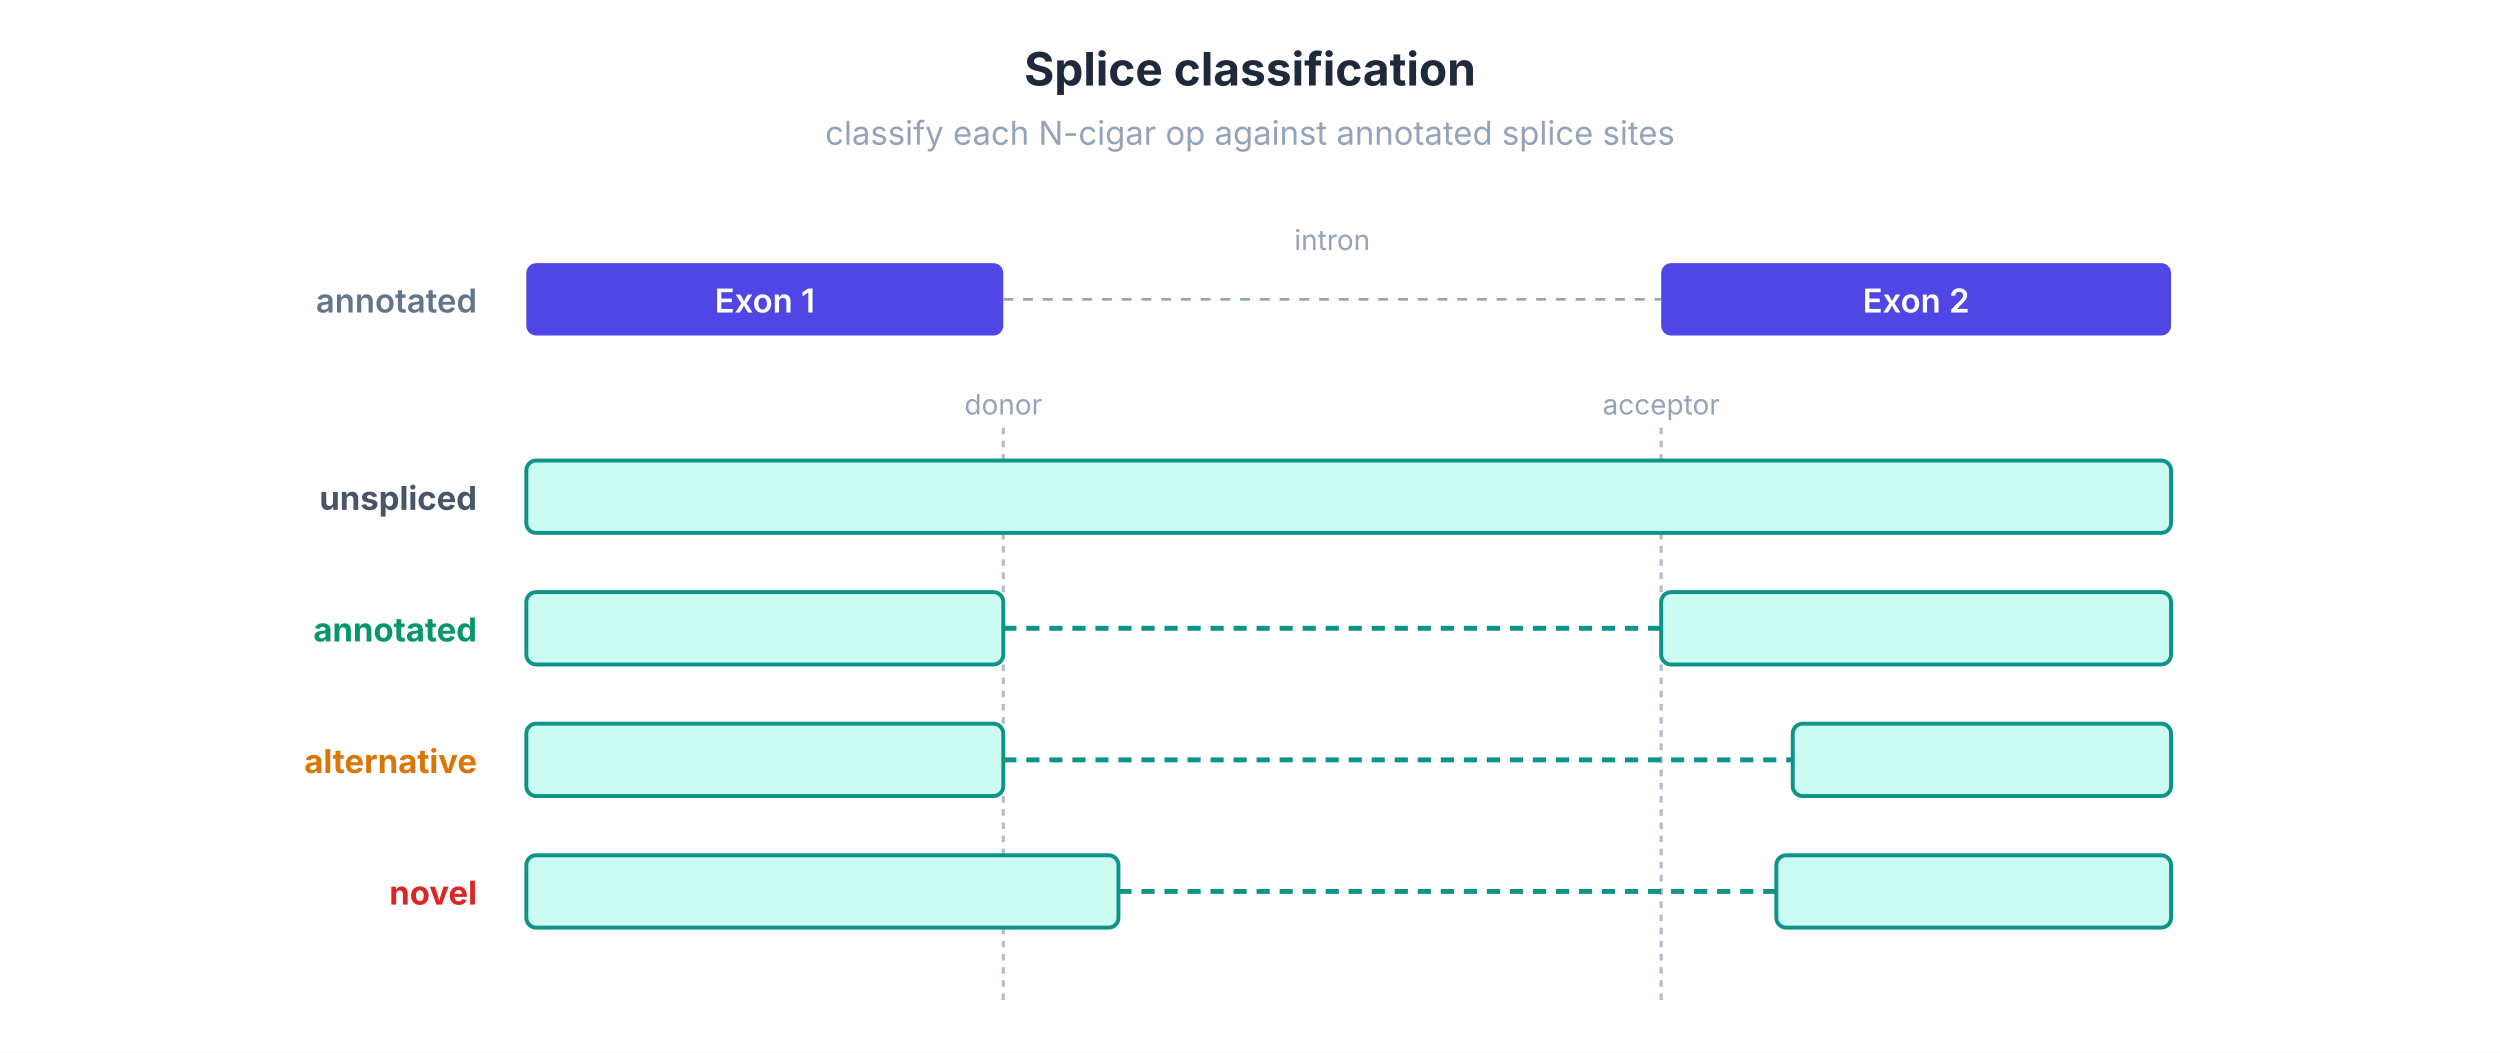
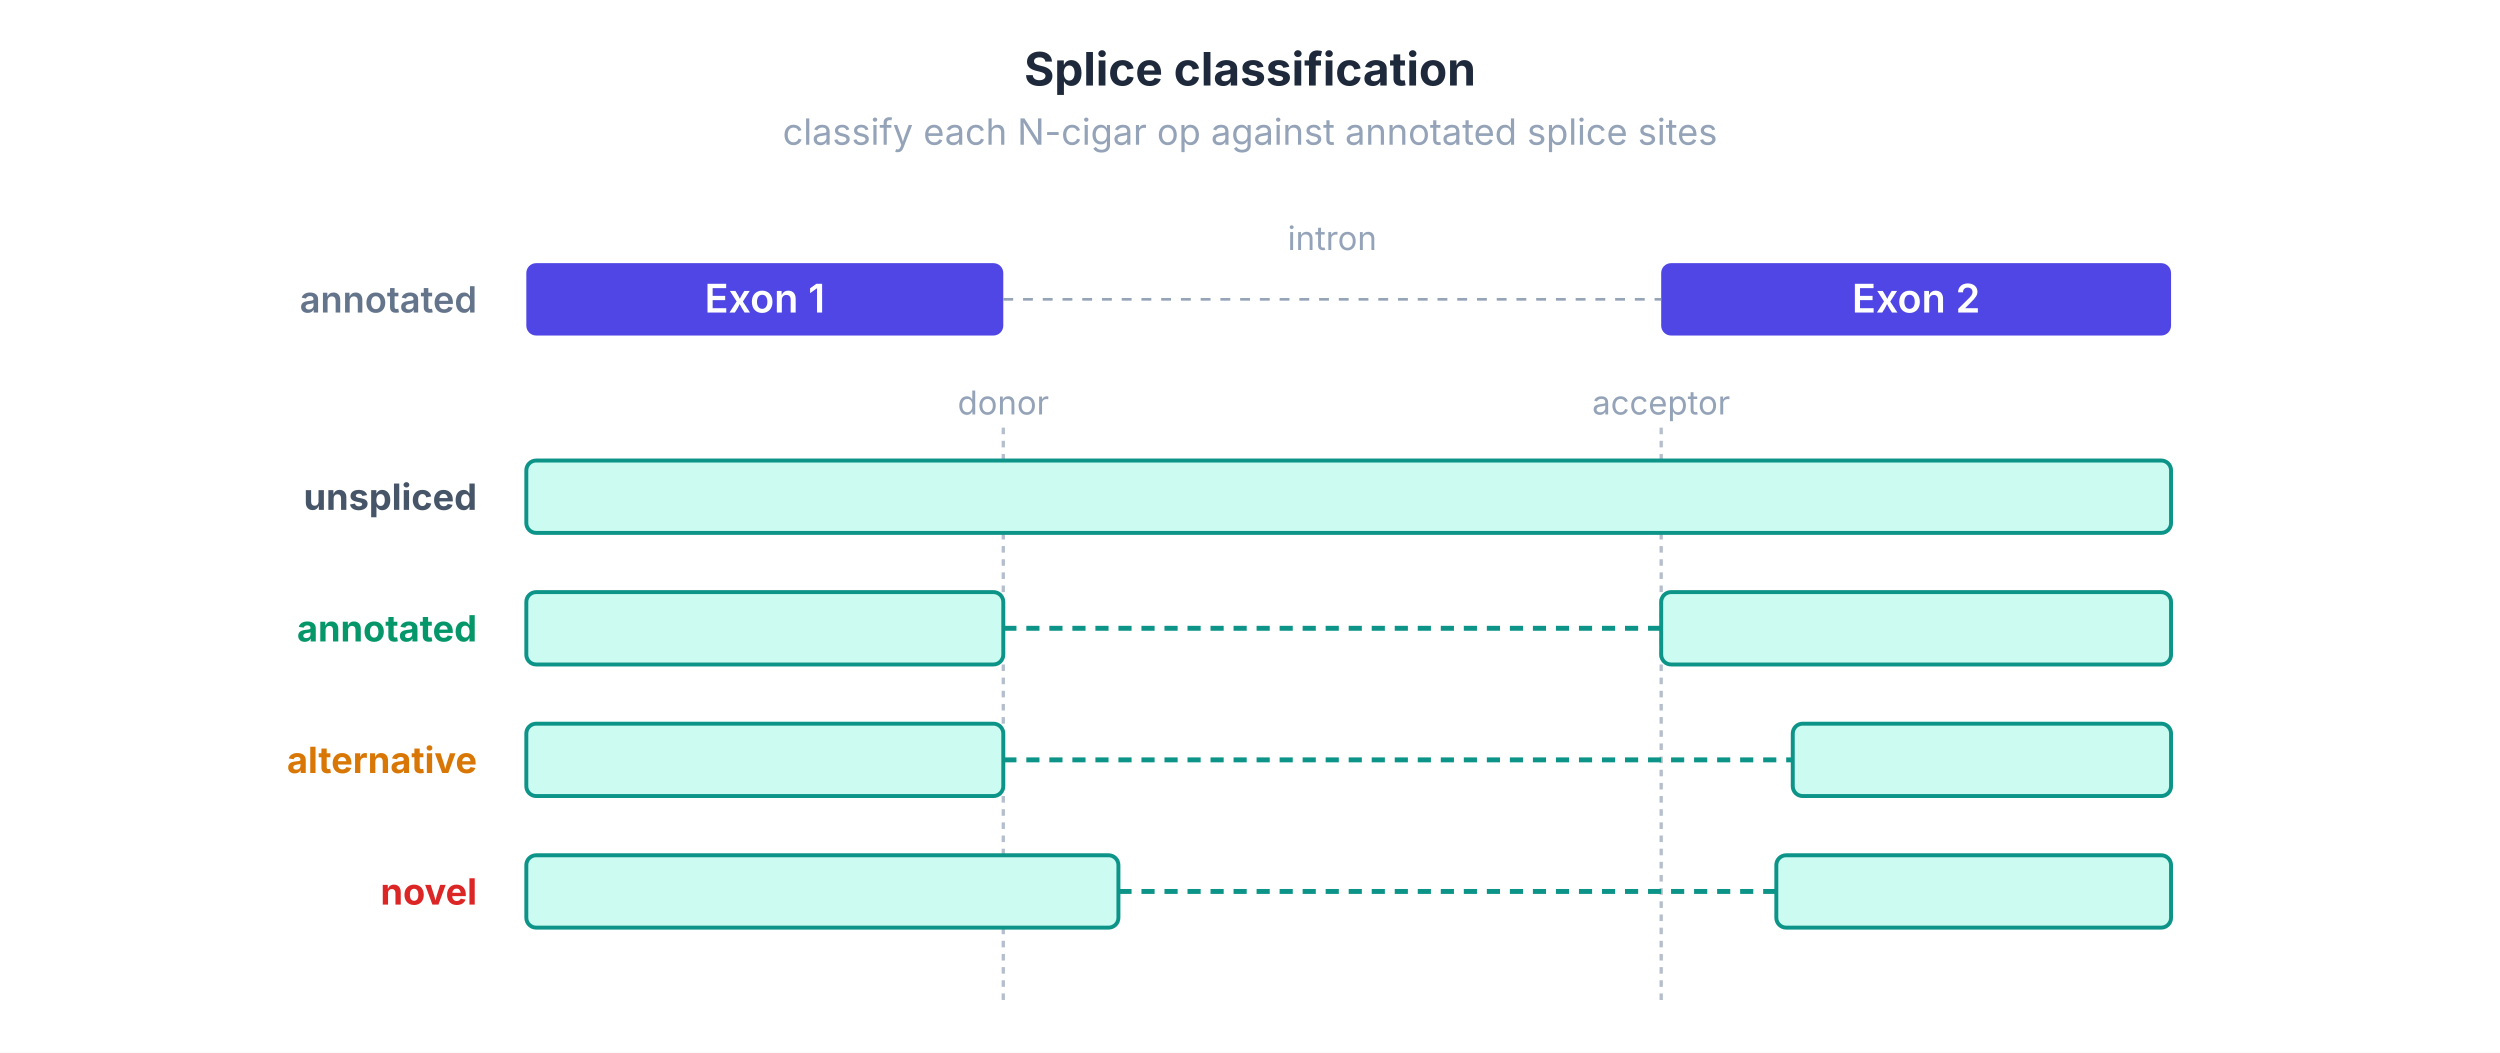
<svg xmlns="http://www.w3.org/2000/svg" width="760" height="320" viewBox="0 0 760 320">
  <rect fill="#ffffff" width="760" height="320" />
  <g font-family="Inter, Helvetica Neue, Helvetica, Arial, sans-serif">
    <text fill="#1e293b" font-size="14" font-weight="700" text-anchor="middle" x="380.0" y="26">Splice classification</text>
-     <text fill="#94a3b8" font-size="10" font-weight="400" text-anchor="middle" x="380.0" y="44">classify each N-cigar op against annotated splice sites</text>
-     <text fill="#64748b" font-size="10" font-weight="600" text-anchor="end" x="145" y="95.0">annotated</text>
+     <text fill="#94a3b8" font-size="11" font-weight="400" text-anchor="middle" x="380.0" y="44">classify each N-cigar op against annotated splice sites</text>
+     <text fill="#64748b" font-size="11" font-weight="600" text-anchor="end" x="145" y="95.0">annotated</text>
    <rect x="160" y="80" width="145" height="22" rx="3" fill="#4f46e5" />
-     <text fill="#ffffff" font-size="10" font-weight="600" text-anchor="middle" x="232.5" y="95.0">Exon 1</text>
+     <text fill="#ffffff" font-size="12" font-weight="600" text-anchor="middle" x="232.5" y="95.0">Exon 1</text>
    <rect x="505" y="80" width="155" height="22" rx="3" fill="#4f46e5" />
-     <text fill="#ffffff" font-size="10" font-weight="600" text-anchor="middle" x="582.5" y="95.0">Exon 2</text>
+     <text fill="#ffffff" font-size="12" font-weight="600" text-anchor="middle" x="582.5" y="95.0">Exon 2</text>
    <line x1="305" x2="505" y1="91.0" y2="91.0" stroke="#94a3b8" stroke-width="0.8" stroke-dasharray="3,3" />
-     <text fill="#94a3b8" font-size="8.5" font-weight="400" text-anchor="middle" x="405.0" y="76">intron</text>
+     <text fill="#94a3b8" font-size="10" font-weight="400" text-anchor="middle" x="405.0" y="76">intron</text>
    <line x1="305" x2="305" y1="130" y2="305" stroke="#94a3b8" stroke-width="1" stroke-dasharray="2,2" opacity="0.7" />
    <line x1="505" x2="505" y1="130" y2="305" stroke="#94a3b8" stroke-width="1" stroke-dasharray="2,2" opacity="0.7" />
-     <text fill="#475569" font-size="10" font-weight="700" text-anchor="end" x="145" y="155.0">unspliced</text>
+     <text fill="#475569" font-size="11" font-weight="700" text-anchor="end" x="145" y="155.0">unspliced</text>
    <rect x="160" y="140" width="500" height="22" rx="3" fill="#ccfbf1" stroke="#0d9488" stroke-width="1.2" />
-     <text fill="#059669" font-size="10" font-weight="700" text-anchor="end" x="145" y="195.0">annotated</text>
+     <text fill="#059669" font-size="11" font-weight="700" text-anchor="end" x="145" y="195.0">annotated</text>
    <rect x="160" y="180" width="145" height="22" rx="3" fill="#ccfbf1" stroke="#0d9488" stroke-width="1.2" />
    <rect x="505" y="180" width="155" height="22" rx="3" fill="#ccfbf1" stroke="#0d9488" stroke-width="1.2" />
    <line x1="305" x2="505" y1="191.0" y2="191.0" stroke="#0d9488" stroke-width="1.5" stroke-dasharray="4,3" />
-     <text fill="#d97706" font-size="10" font-weight="700" text-anchor="end" x="145" y="235.0">alternative</text>
+     <text fill="#d97706" font-size="11" font-weight="700" text-anchor="end" x="145" y="235.0">alternative</text>
    <rect x="160" y="220" width="145" height="22" rx="3" fill="#ccfbf1" stroke="#0d9488" stroke-width="1.2" />
    <rect x="545" y="220" width="115" height="22" rx="3" fill="#ccfbf1" stroke="#0d9488" stroke-width="1.2" />
    <line x1="305" x2="545" y1="231.0" y2="231.0" stroke="#0d9488" stroke-width="1.5" stroke-dasharray="4,3" />
-     <text fill="#dc2626" font-size="10" font-weight="700" text-anchor="end" x="145" y="275.0">novel</text>
+     <text fill="#dc2626" font-size="11" font-weight="700" text-anchor="end" x="145" y="275.0">novel</text>
    <rect x="160" y="260" width="180" height="22" rx="3" fill="#ccfbf1" stroke="#0d9488" stroke-width="1.2" />
    <rect x="540" y="260" width="120" height="22" rx="3" fill="#ccfbf1" stroke="#0d9488" stroke-width="1.2" />
    <line x1="340" x2="540" y1="271.0" y2="271.0" stroke="#0d9488" stroke-width="1.5" stroke-dasharray="4,3" />
-     <text fill="#94a3b8" font-size="8.5" font-weight="400" text-anchor="middle" x="305" y="126">donor</text>
-     <text fill="#94a3b8" font-size="8.5" font-weight="400" text-anchor="middle" x="505" y="126">acceptor</text>
+     <text fill="#94a3b8" font-size="10" font-weight="400" text-anchor="middle" x="305" y="126">donor</text>
+     <text fill="#94a3b8" font-size="10" font-weight="400" text-anchor="middle" x="505" y="126">acceptor</text>
  </g>
</svg>
